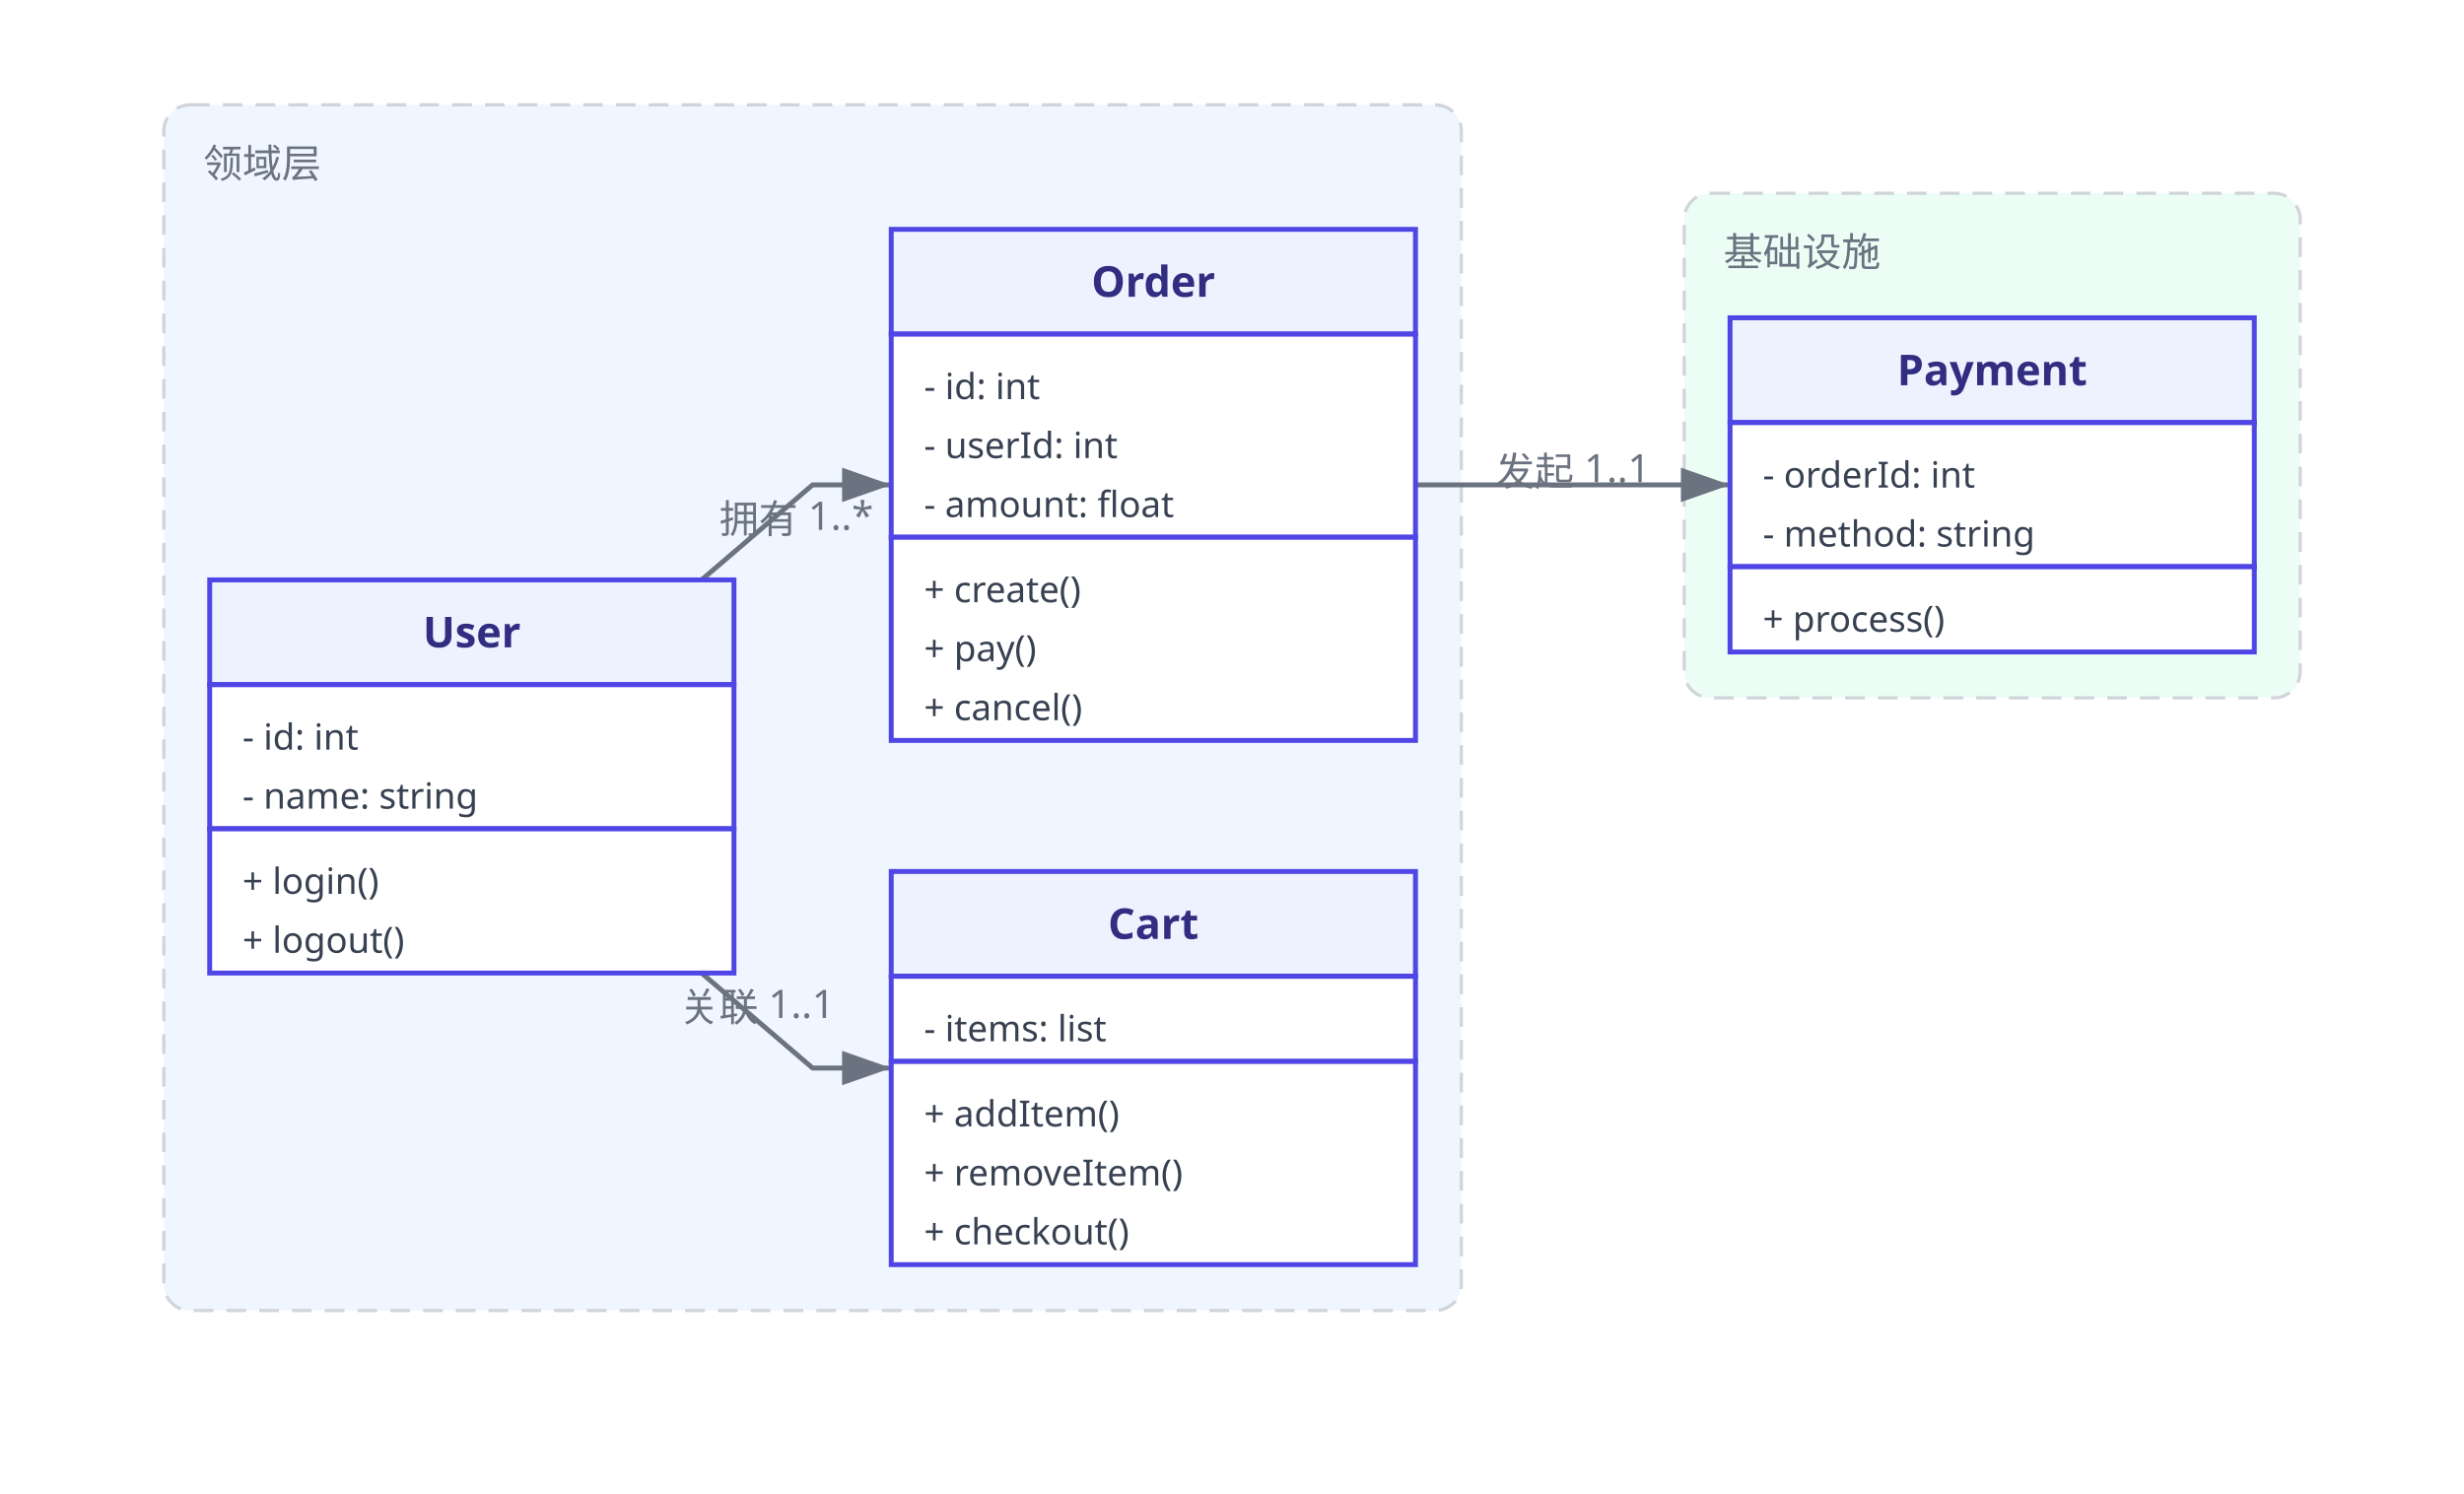
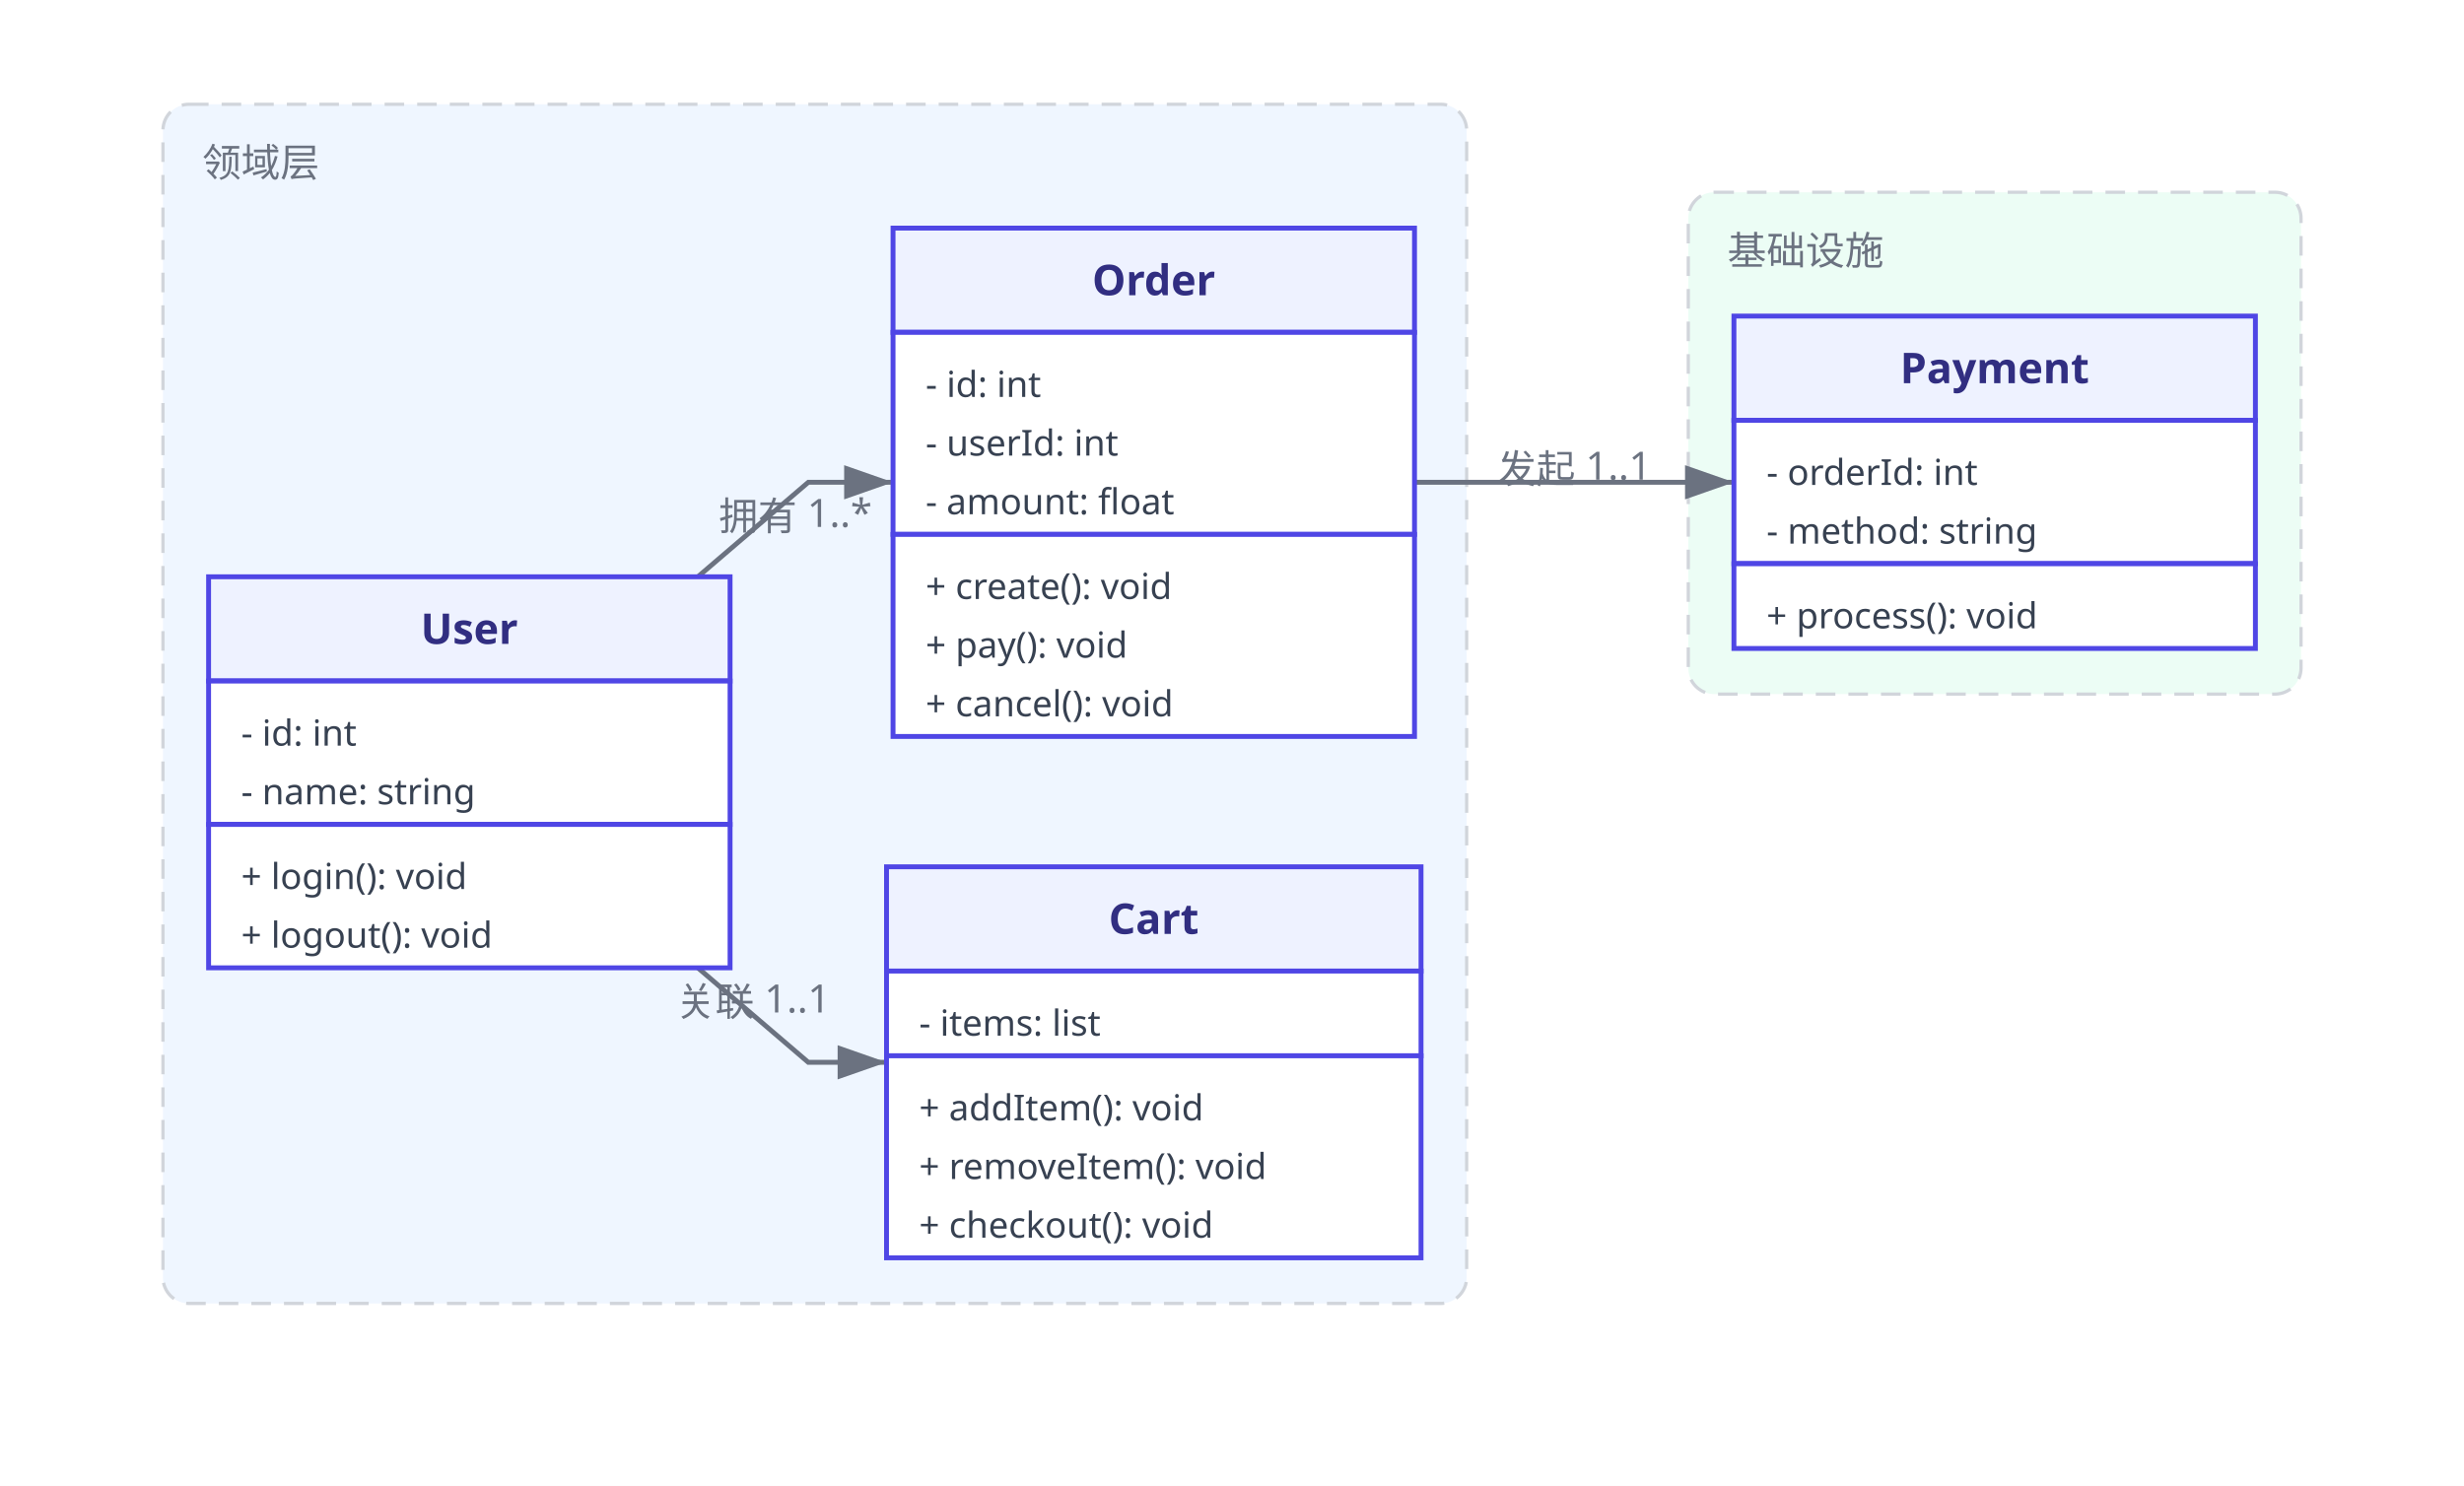
- <svg xmlns="http://www.w3.org/2000/svg" width="752" height="456" viewBox="0 0 752 456">
+ <svg xmlns="http://www.w3.org/2000/svg" width="756" height="456" viewBox="0 0 756 456">
  <defs>
    <marker id="arrowhead" markerWidth="10" markerHeight="7" refX="10" refY="3.5" orient="auto">
      <polygon points="0 0, 10 3.5, 0 7" fill="#6b7280" />
    </marker>
    <marker id="arrowhead-purple" markerWidth="10" markerHeight="7" refX="10" refY="3.5" orient="auto">
      <polygon points="0 0, 10 3.5, 0 7" fill="#7c3aed" />
    </marker>
  </defs>
-   <rect x="0" y="0" width="752" height="456" fill="#ffffff" />
+   <rect x="0" y="0" width="756" height="456" fill="#ffffff" />
  <g class="lgdl-group">
-     <rect x="50" y="32" width="396" height="368" rx="8" fill="#eff6ff" stroke="#d1d5db" stroke-dasharray="6 4" />
+     <rect x="50" y="32" width="400" height="368" rx="8" fill="#eff6ff" stroke="#d1d5db" stroke-dasharray="6 4" />
    <text x="62" y="50" font-family="'Segoe UI', 'PingFang SC', 'Microsoft YaHei', sans-serif" font-size="12" fill="#6b7280" text-anchor="start" dominant-baseline="middle">领域层</text>
  </g>
  <g class="lgdl-group">
-     <rect x="514" y="59" width="188" height="154" rx="8" fill="#ecfdf5" stroke="#d1d5db" stroke-dasharray="6 4" />
-     <text x="526" y="77" font-family="'Segoe UI', 'PingFang SC', 'Microsoft YaHei', sans-serif" font-size="12" fill="#6b7280" text-anchor="start" dominant-baseline="middle">基础设施</text>
+     <rect x="518" y="59" width="188" height="154" rx="8" fill="#ecfdf5" stroke="#d1d5db" stroke-dasharray="6 4" />
+     <text x="530" y="77" font-family="'Segoe UI', 'PingFang SC', 'Microsoft YaHei', sans-serif" font-size="12" fill="#6b7280" text-anchor="start" dominant-baseline="middle">基础设施</text>
  </g>
  <g class="lgdl-edge">
-     <path d="M 214.112,177 L 248,148 L 272,148" fill="none" stroke="#6b7280" stroke-width="1.5" marker-end="url(#arrowhead)" />
-     <text x="243.056" y="158.5" font-family="'Segoe UI', 'PingFang SC', 'Microsoft YaHei', sans-serif" font-size="12" fill="#6b7280" text-anchor="middle" dominant-baseline="middle">拥有 1..*</text>
+     <path d="M 214.112,177 L 248,148 L 274,148" fill="none" stroke="#6b7280" stroke-width="1.5" marker-end="url(#arrowhead)" />
+     <text x="244.056" y="158.5" font-family="'Segoe UI', 'PingFang SC', 'Microsoft YaHei', sans-serif" font-size="12" fill="#6b7280" text-anchor="middle" dominant-baseline="middle">拥有 1..*</text>
  </g>
  <g class="lgdl-edge">
-     <path d="M 432,148 L 456,148 L 480,148 L 504,148 L 528,148" fill="none" stroke="#6b7280" stroke-width="1.5" marker-end="url(#arrowhead)" />
-     <text x="480" y="144" font-family="'Segoe UI', 'PingFang SC', 'Microsoft YaHei', sans-serif" font-size="12" fill="#6b7280" text-anchor="middle" dominant-baseline="middle">发起 1..1</text>
+     <path d="M 434,148 L 460,148 L 484,148 L 508,148 L 532,148" fill="none" stroke="#6b7280" stroke-width="1.5" marker-end="url(#arrowhead)" />
+     <text x="483" y="144" font-family="'Segoe UI', 'PingFang SC', 'Microsoft YaHei', sans-serif" font-size="12" fill="#6b7280" text-anchor="middle" dominant-baseline="middle">发起 1..1</text>
  </g>
  <g class="lgdl-edge">
    <path d="M 214.112,297 L 248,326 L 272,326" fill="none" stroke="#6b7280" stroke-width="1.5" marker-end="url(#arrowhead)" />
    <text x="231.056" y="307.5" font-family="'Segoe UI', 'PingFang SC', 'Microsoft YaHei', sans-serif" font-size="12" fill="#6b7280" text-anchor="middle" dominant-baseline="middle">关联 1..1</text>
  </g>
  <g class="lgdl-class">
    <rect x="64" y="177" width="160" height="32" fill="#eef2ff" stroke="#4f46e5" stroke-width="1.5" />
    <text x="144" y="193" font-family="'Segoe UI', 'PingFang SC', 'Microsoft YaHei', sans-serif" font-size="13" font-weight="bold" fill="#312e81" text-anchor="middle" dominant-baseline="middle">User</text>
    <line x1="64" y1="209" x2="224" y2="209" stroke="#4f46e5" stroke-width="1.5" />
    <rect x="64" y="209" width="160" height="44" fill="#ffffff" stroke="#4f46e5" stroke-width="1.5" />
    <text x="74" y="225" font-family="'Segoe UI', 'PingFang SC', 'Microsoft YaHei', sans-serif" font-size="11" fill="#374151" text-anchor="start" dominant-baseline="middle">- id: int</text>
    <text x="74" y="243" font-family="'Segoe UI', 'PingFang SC', 'Microsoft YaHei', sans-serif" font-size="11" fill="#374151" text-anchor="start" dominant-baseline="middle">- name: string</text>
    <line x1="64" y1="253" x2="224" y2="253" stroke="#4f46e5" stroke-width="1.5" />
    <rect x="64" y="253" width="160" height="44" fill="#ffffff" stroke="#4f46e5" stroke-width="1.5" />
-     <text x="74" y="269" font-family="'Segoe UI', 'PingFang SC', 'Microsoft YaHei', sans-serif" font-size="11" fill="#374151" text-anchor="start" dominant-baseline="middle">+ login()</text>
-     <text x="74" y="287" font-family="'Segoe UI', 'PingFang SC', 'Microsoft YaHei', sans-serif" font-size="11" fill="#374151" text-anchor="start" dominant-baseline="middle">+ logout()</text>
+     <text x="74" y="269" font-family="'Segoe UI', 'PingFang SC', 'Microsoft YaHei', sans-serif" font-size="11" fill="#374151" text-anchor="start" dominant-baseline="middle">+ login(): void</text>
+     <text x="74" y="287" font-family="'Segoe UI', 'PingFang SC', 'Microsoft YaHei', sans-serif" font-size="11" fill="#374151" text-anchor="start" dominant-baseline="middle">+ logout(): void</text>
  </g>
  <g class="lgdl-class">
-     <rect x="272" y="70" width="160" height="32" fill="#eef2ff" stroke="#4f46e5" stroke-width="1.5" />
-     <text x="352" y="86" font-family="'Segoe UI', 'PingFang SC', 'Microsoft YaHei', sans-serif" font-size="13" font-weight="bold" fill="#312e81" text-anchor="middle" dominant-baseline="middle">Order</text>
-     <line x1="272" y1="102" x2="432" y2="102" stroke="#4f46e5" stroke-width="1.5" />
-     <rect x="272" y="102" width="160" height="62" fill="#ffffff" stroke="#4f46e5" stroke-width="1.5" />
-     <text x="282" y="118" font-family="'Segoe UI', 'PingFang SC', 'Microsoft YaHei', sans-serif" font-size="11" fill="#374151" text-anchor="start" dominant-baseline="middle">- id: int</text>
-     <text x="282" y="136" font-family="'Segoe UI', 'PingFang SC', 'Microsoft YaHei', sans-serif" font-size="11" fill="#374151" text-anchor="start" dominant-baseline="middle">- userId: int</text>
-     <text x="282" y="154" font-family="'Segoe UI', 'PingFang SC', 'Microsoft YaHei', sans-serif" font-size="11" fill="#374151" text-anchor="start" dominant-baseline="middle">- amount: float</text>
-     <line x1="272" y1="164" x2="432" y2="164" stroke="#4f46e5" stroke-width="1.5" />
-     <rect x="272" y="164" width="160" height="62" fill="#ffffff" stroke="#4f46e5" stroke-width="1.5" />
-     <text x="282" y="180" font-family="'Segoe UI', 'PingFang SC', 'Microsoft YaHei', sans-serif" font-size="11" fill="#374151" text-anchor="start" dominant-baseline="middle">+ create()</text>
-     <text x="282" y="198" font-family="'Segoe UI', 'PingFang SC', 'Microsoft YaHei', sans-serif" font-size="11" fill="#374151" text-anchor="start" dominant-baseline="middle">+ pay()</text>
-     <text x="282" y="216" font-family="'Segoe UI', 'PingFang SC', 'Microsoft YaHei', sans-serif" font-size="11" fill="#374151" text-anchor="start" dominant-baseline="middle">+ cancel()</text>
+     <rect x="274" y="70" width="160" height="32" fill="#eef2ff" stroke="#4f46e5" stroke-width="1.5" />
+     <text x="354" y="86" font-family="'Segoe UI', 'PingFang SC', 'Microsoft YaHei', sans-serif" font-size="13" font-weight="bold" fill="#312e81" text-anchor="middle" dominant-baseline="middle">Order</text>
+     <line x1="274" y1="102" x2="434" y2="102" stroke="#4f46e5" stroke-width="1.5" />
+     <rect x="274" y="102" width="160" height="62" fill="#ffffff" stroke="#4f46e5" stroke-width="1.5" />
+     <text x="284" y="118" font-family="'Segoe UI', 'PingFang SC', 'Microsoft YaHei', sans-serif" font-size="11" fill="#374151" text-anchor="start" dominant-baseline="middle">- id: int</text>
+     <text x="284" y="136" font-family="'Segoe UI', 'PingFang SC', 'Microsoft YaHei', sans-serif" font-size="11" fill="#374151" text-anchor="start" dominant-baseline="middle">- userId: int</text>
+     <text x="284" y="154" font-family="'Segoe UI', 'PingFang SC', 'Microsoft YaHei', sans-serif" font-size="11" fill="#374151" text-anchor="start" dominant-baseline="middle">- amount: float</text>
+     <line x1="274" y1="164" x2="434" y2="164" stroke="#4f46e5" stroke-width="1.5" />
+     <rect x="274" y="164" width="160" height="62" fill="#ffffff" stroke="#4f46e5" stroke-width="1.5" />
+     <text x="284" y="180" font-family="'Segoe UI', 'PingFang SC', 'Microsoft YaHei', sans-serif" font-size="11" fill="#374151" text-anchor="start" dominant-baseline="middle">+ create(): void</text>
+     <text x="284" y="198" font-family="'Segoe UI', 'PingFang SC', 'Microsoft YaHei', sans-serif" font-size="11" fill="#374151" text-anchor="start" dominant-baseline="middle">+ pay(): void</text>
+     <text x="284" y="216" font-family="'Segoe UI', 'PingFang SC', 'Microsoft YaHei', sans-serif" font-size="11" fill="#374151" text-anchor="start" dominant-baseline="middle">+ cancel(): void</text>
  </g>
  <g class="lgdl-class">
-     <rect x="528" y="97" width="160" height="32" fill="#eef2ff" stroke="#4f46e5" stroke-width="1.5" />
-     <text x="608" y="113" font-family="'Segoe UI', 'PingFang SC', 'Microsoft YaHei', sans-serif" font-size="13" font-weight="bold" fill="#312e81" text-anchor="middle" dominant-baseline="middle">Payment</text>
-     <line x1="528" y1="129" x2="688" y2="129" stroke="#4f46e5" stroke-width="1.5" />
-     <rect x="528" y="129" width="160" height="44" fill="#ffffff" stroke="#4f46e5" stroke-width="1.5" />
-     <text x="538" y="145" font-family="'Segoe UI', 'PingFang SC', 'Microsoft YaHei', sans-serif" font-size="11" fill="#374151" text-anchor="start" dominant-baseline="middle">- orderId: int</text>
-     <text x="538" y="163" font-family="'Segoe UI', 'PingFang SC', 'Microsoft YaHei', sans-serif" font-size="11" fill="#374151" text-anchor="start" dominant-baseline="middle">- method: string</text>
-     <line x1="528" y1="173" x2="688" y2="173" stroke="#4f46e5" stroke-width="1.5" />
-     <rect x="528" y="173" width="160" height="26" fill="#ffffff" stroke="#4f46e5" stroke-width="1.5" />
-     <text x="538" y="189" font-family="'Segoe UI', 'PingFang SC', 'Microsoft YaHei', sans-serif" font-size="11" fill="#374151" text-anchor="start" dominant-baseline="middle">+ process()</text>
+     <rect x="532" y="97" width="160" height="32" fill="#eef2ff" stroke="#4f46e5" stroke-width="1.5" />
+     <text x="612" y="113" font-family="'Segoe UI', 'PingFang SC', 'Microsoft YaHei', sans-serif" font-size="13" font-weight="bold" fill="#312e81" text-anchor="middle" dominant-baseline="middle">Payment</text>
+     <line x1="532" y1="129" x2="692" y2="129" stroke="#4f46e5" stroke-width="1.5" />
+     <rect x="532" y="129" width="160" height="44" fill="#ffffff" stroke="#4f46e5" stroke-width="1.5" />
+     <text x="542" y="145" font-family="'Segoe UI', 'PingFang SC', 'Microsoft YaHei', sans-serif" font-size="11" fill="#374151" text-anchor="start" dominant-baseline="middle">- orderId: int</text>
+     <text x="542" y="163" font-family="'Segoe UI', 'PingFang SC', 'Microsoft YaHei', sans-serif" font-size="11" fill="#374151" text-anchor="start" dominant-baseline="middle">- method: string</text>
+     <line x1="532" y1="173" x2="692" y2="173" stroke="#4f46e5" stroke-width="1.5" />
+     <rect x="532" y="173" width="160" height="26" fill="#ffffff" stroke="#4f46e5" stroke-width="1.5" />
+     <text x="542" y="189" font-family="'Segoe UI', 'PingFang SC', 'Microsoft YaHei', sans-serif" font-size="11" fill="#374151" text-anchor="start" dominant-baseline="middle">+ process(): void</text>
  </g>
  <g class="lgdl-class">
-     <rect x="272" y="266" width="160" height="32" fill="#eef2ff" stroke="#4f46e5" stroke-width="1.5" />
-     <text x="352" y="282" font-family="'Segoe UI', 'PingFang SC', 'Microsoft YaHei', sans-serif" font-size="13" font-weight="bold" fill="#312e81" text-anchor="middle" dominant-baseline="middle">Cart</text>
-     <line x1="272" y1="298" x2="432" y2="298" stroke="#4f46e5" stroke-width="1.5" />
-     <rect x="272" y="298" width="160" height="26" fill="#ffffff" stroke="#4f46e5" stroke-width="1.5" />
+     <rect x="272" y="266" width="164" height="32" fill="#eef2ff" stroke="#4f46e5" stroke-width="1.5" />
+     <text x="354" y="282" font-family="'Segoe UI', 'PingFang SC', 'Microsoft YaHei', sans-serif" font-size="13" font-weight="bold" fill="#312e81" text-anchor="middle" dominant-baseline="middle">Cart</text>
+     <line x1="272" y1="298" x2="436" y2="298" stroke="#4f46e5" stroke-width="1.5" />
+     <rect x="272" y="298" width="164" height="26" fill="#ffffff" stroke="#4f46e5" stroke-width="1.5" />
    <text x="282" y="314" font-family="'Segoe UI', 'PingFang SC', 'Microsoft YaHei', sans-serif" font-size="11" fill="#374151" text-anchor="start" dominant-baseline="middle">- items: list</text>
-     <line x1="272" y1="324" x2="432" y2="324" stroke="#4f46e5" stroke-width="1.5" />
-     <rect x="272" y="324" width="160" height="62" fill="#ffffff" stroke="#4f46e5" stroke-width="1.5" />
-     <text x="282" y="340" font-family="'Segoe UI', 'PingFang SC', 'Microsoft YaHei', sans-serif" font-size="11" fill="#374151" text-anchor="start" dominant-baseline="middle">+ addItem()</text>
-     <text x="282" y="358" font-family="'Segoe UI', 'PingFang SC', 'Microsoft YaHei', sans-serif" font-size="11" fill="#374151" text-anchor="start" dominant-baseline="middle">+ removeItem()</text>
-     <text x="282" y="376" font-family="'Segoe UI', 'PingFang SC', 'Microsoft YaHei', sans-serif" font-size="11" fill="#374151" text-anchor="start" dominant-baseline="middle">+ checkout()</text>
+     <line x1="272" y1="324" x2="436" y2="324" stroke="#4f46e5" stroke-width="1.5" />
+     <rect x="272" y="324" width="164" height="62" fill="#ffffff" stroke="#4f46e5" stroke-width="1.5" />
+     <text x="282" y="340" font-family="'Segoe UI', 'PingFang SC', 'Microsoft YaHei', sans-serif" font-size="11" fill="#374151" text-anchor="start" dominant-baseline="middle">+ addItem(): void</text>
+     <text x="282" y="358" font-family="'Segoe UI', 'PingFang SC', 'Microsoft YaHei', sans-serif" font-size="11" fill="#374151" text-anchor="start" dominant-baseline="middle">+ removeItem(): void</text>
+     <text x="282" y="376" font-family="'Segoe UI', 'PingFang SC', 'Microsoft YaHei', sans-serif" font-size="11" fill="#374151" text-anchor="start" dominant-baseline="middle">+ checkout(): void</text>
  </g>
</svg>
